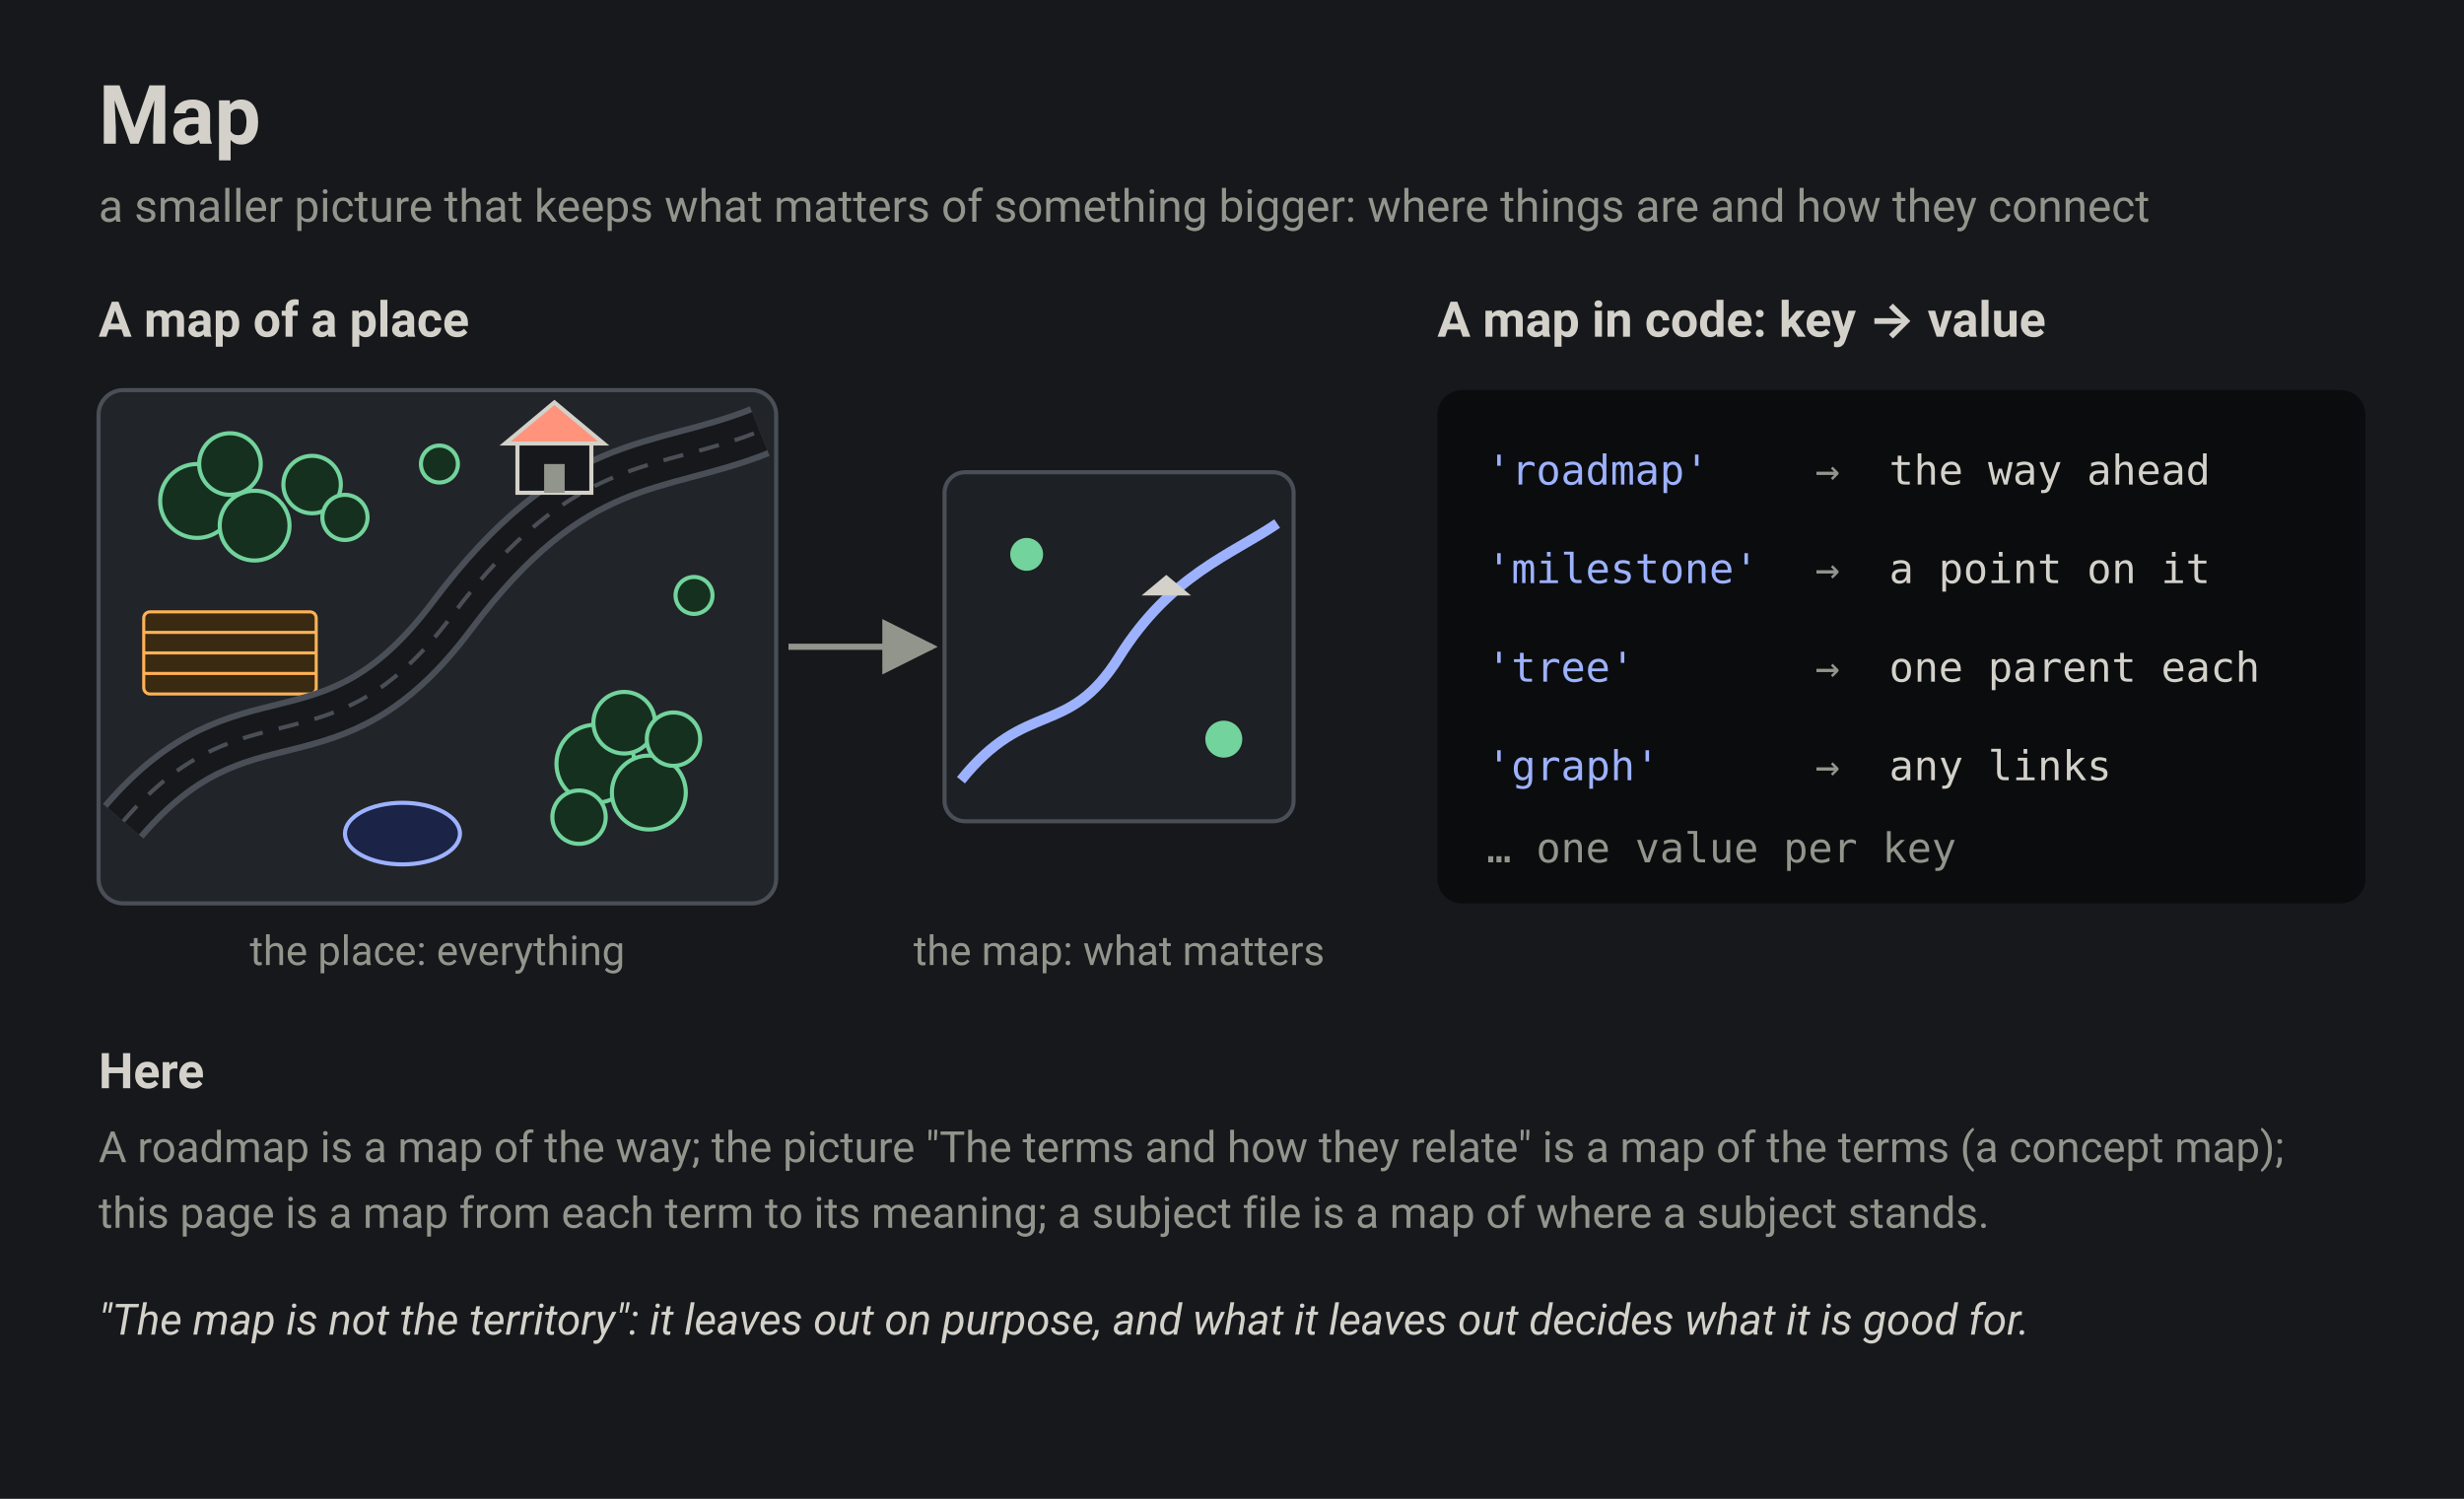
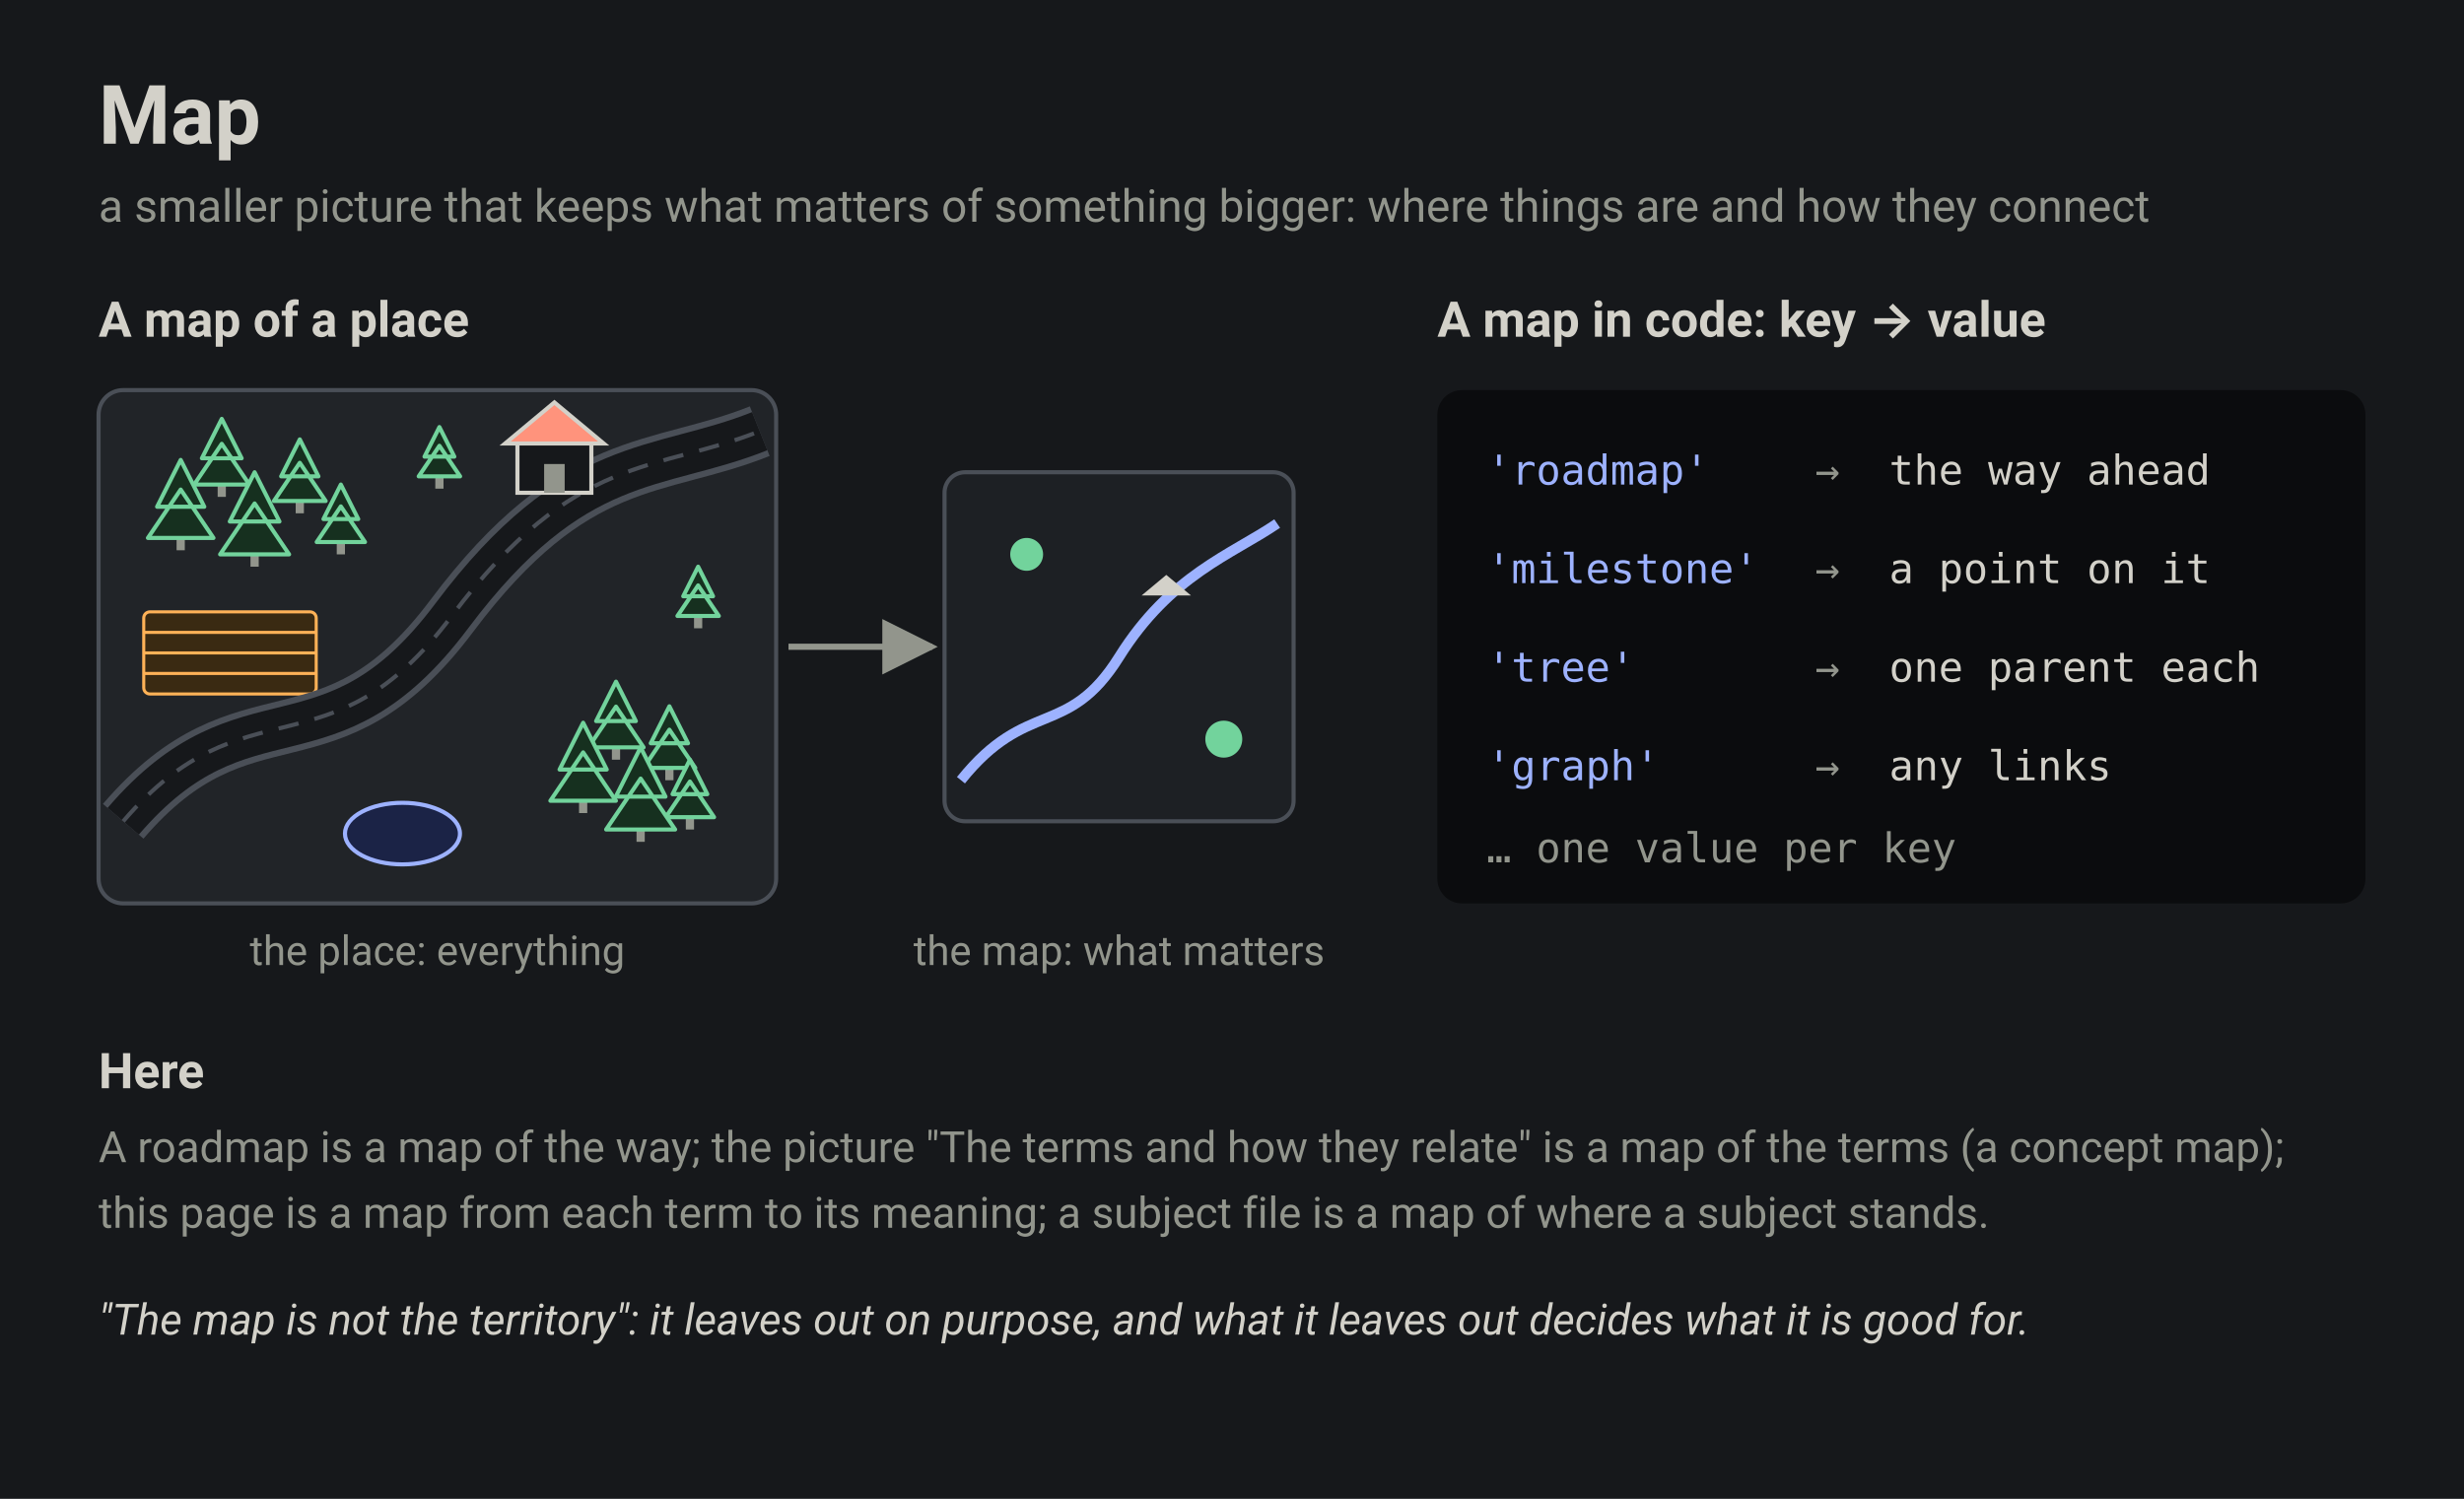
<svg xmlns="http://www.w3.org/2000/svg" viewBox="0 0 1200 730" font-family="system-ui, -apple-system, 'Segoe UI', Roboto, sans-serif">
  <rect width="1200" height="730" fill="#16181b" />
  <defs>
    <marker id="a" viewBox="0 0 10 10" refX="9" refY="5" markerWidth="9" markerHeight="9" orient="auto">
      <path d="M0 0 L10 5 L0 10z" fill="#92958c" />
    </marker>
  </defs>
  <text x="48" y="70" fill="#d3d1c9" font-size="40" font-weight="700">Map</text>
  <text x="48" y="108" fill="#92958c" font-size="22">a smaller picture that keeps what matters of something bigger: where things are and how they connect</text>
  <text x="48" y="164" fill="#d3d1c9" font-size="24" font-weight="700">A map of a place</text>
  <rect x="48" y="190" width="330" height="250" rx="12" fill="#212428" stroke="#4a4f57" stroke-width="2" />
  <g fill="#3a2a12" stroke="#ffb257" stroke-width="1.5">
    <rect x="70" y="298" width="84" height="40" rx="3" />
    <path d="M70 308 H154 M70 318 H154 M70 328 H154" fill="none" />
  </g>
  <ellipse cx="196" cy="406" rx="28" ry="15" fill="#1b2346" stroke="#9db2ff" stroke-width="2" />
  <path d="M60 400 C 120 330, 160 380, 220 300 S 320 230, 370 210" fill="none" stroke="#4a4f57" stroke-width="26" />
  <path d="M60 400 C 120 330, 160 380, 220 300 S 320 230, 370 210" fill="none" stroke="#16181b" stroke-width="20" />
  <path d="M60 400 C 120 330, 160 380, 220 300 S 320 230, 370 210" fill="none" stroke="#4a4f57" stroke-width="2" stroke-dasharray="10 8" />
-   <g fill="#16301f" stroke="#72d39c" stroke-width="2">
-     <circle cx="96" cy="244" r="18" />
-     <circle cx="124" cy="256" r="17" />
-     <circle cx="112" cy="226" r="15" />
-     <circle cx="152" cy="236" r="14" />
-     <circle cx="168" cy="252" r="11" />
-     <circle cx="290" cy="372" r="19" />
-     <circle cx="316" cy="386" r="18" />
-     <circle cx="304" cy="352" r="15" />
-     <circle cx="328" cy="360" r="13" />
-     <circle cx="282" cy="398" r="13" />
-     <circle cx="214" cy="226" r="9" />
-     <circle cx="338" cy="290" r="9" />
+   <g fill="#16301f" stroke="#72d39c" stroke-width="2" stroke-linejoin="round">
+     <rect x="212" y="232" width="4" height="6" fill="#92958c" stroke="none" />
+     <path d="M203.92 232 L214 217.12 L224.08 232 Z M206.742 222.4 L214 208 L221.258 222.4 Z" />
+     <rect x="106" y="236" width="4" height="6" fill="#92958c" stroke="none" />
+     <path d="M94.56 236 L108 216.16 L121.44 236 Z M98.323 223.2 L108 204 L117.677 223.2 Z" />
+     <rect x="144" y="244" width="4" height="6" fill="#92958c" stroke="none" />
+     <path d="M133.4 244 L146 225.4 L158.6 244 Z M136.928 232 L146 214 L155.072 232 Z" />
+     <rect x="86" y="262" width="4" height="6" fill="#92958c" stroke="none" />
+     <path d="M72.04 262 L88 238.44 L103.96 262 Z M76.509 246.8 L88 224 L99.491 246.8 Z" />
+     <rect x="164" y="264" width="4" height="6" fill="#92958c" stroke="none" />
+     <path d="M154.24 264 L166 246.64 L177.76 264 Z M157.533 252.8 L166 236 L174.467 252.8 Z" />
+     <rect x="122" y="270" width="4" height="6" fill="#92958c" stroke="none" />
+     <path d="M107.2 270 L124 245.2 L140.8 270 Z M111.904 254 L124 230 L136.096 254 Z" />
+     <rect x="338" y="300" width="4" height="6" fill="#92958c" stroke="none" />
+     <path d="M329.92 300 L340 285.12 L350.08 300 Z M332.742 290.4 L340 276 L347.258 290.4 Z" />
+     <rect x="298" y="364" width="4" height="6" fill="#92958c" stroke="none" />
+     <path d="M286.56 364 L300 344.16 L313.44 364 Z M290.323 351.2 L300 332 L309.677 351.2 Z" />
+     <rect x="324" y="374" width="4" height="6" fill="#92958c" stroke="none" />
+     <path d="M313.4 374 L326 355.4 L338.6 374 Z M316.928 362 L326 344 L335.072 362 Z" />
+     <rect x="282" y="390" width="4" height="6" fill="#92958c" stroke="none" />
+     <path d="M268.04 390 L284 366.44 L299.96 390 Z M272.509 374.8 L284 352 L295.491 374.8 Z" />
+     <rect x="334" y="398" width="4" height="6" fill="#92958c" stroke="none" />
+     <path d="M324.24 398 L336 380.64 L347.76 398 Z M327.533 386.8 L336 370 L344.467 386.8 Z" />
+     <rect x="310" y="404" width="4" height="6" fill="#92958c" stroke="none" />
+     <path d="M295.2 404 L312 379.2 L328.8 404 Z M299.904 388 L312 364 L324.096 388 Z" />
  </g>
  <g stroke="#d3d1c9" stroke-width="2">
    <rect x="252" y="214" width="36" height="26" fill="#16181b" />
    <path d="M246 216 L270 196 L294 216 Z" fill="#ff937c" />
    <rect x="265" y="226" width="10" height="14" fill="#92958c" stroke="none" />
  </g>
  <text x="213" y="470" fill="#92958c" font-size="20" text-anchor="middle">the place: everything</text>
  <line x1="384" y1="315" x2="454" y2="315" stroke="#92958c" stroke-width="3" marker-end="url(#a)" />
  <rect x="460" y="230" width="170" height="170" rx="10" fill="#1d2024" stroke="#4a4f57" stroke-width="2" />
  <path d="M468 380 C 500 340, 520 360, 545 320 S 600 270, 622 255" fill="none" stroke="#9db2ff" stroke-width="5" />
  <path d="M556 290 l12 -10 12 10z" fill="#d3d1c9" />
  <circle cx="500" cy="270" r="8" fill="#72d39c" />
  <circle cx="596" cy="360" r="9" fill="#72d39c" />
  <text x="545" y="470" fill="#92958c" font-size="20" text-anchor="middle">the map: what matters</text>
  <text x="700" y="164" fill="#d3d1c9" font-size="24" font-weight="700">A map in code: key → value</text>
  <g font-family="ui-monospace, 'JetBrains Mono', Menlo, monospace" font-size="20">
    <rect x="700" y="190" width="452" height="250" rx="12" fill="#0b0c0e" />
    <text x="724" y="236" fill="#9db2ff">'roadmap'</text>
    <text x="884" y="236" fill="#92958c">→</text>
    <text x="920" y="236" fill="#d3d1c9">the way ahead</text>
    <text x="724" y="284" fill="#9db2ff">'milestone'</text>
    <text x="884" y="284" fill="#92958c">→</text>
    <text x="920" y="284" fill="#d3d1c9">a point on it</text>
    <text x="724" y="332" fill="#9db2ff">'tree'</text>
    <text x="884" y="332" fill="#92958c">→</text>
    <text x="920" y="332" fill="#d3d1c9">one parent each</text>
    <text x="724" y="380" fill="#9db2ff">'graph'</text>
    <text x="884" y="380" fill="#92958c">→</text>
    <text x="920" y="380" fill="#d3d1c9">any links</text>
    <text x="724" y="420" fill="#92958c">…  one value per key</text>
  </g>
  <text x="48" y="530" fill="#d3d1c9" font-size="24" font-weight="700">Here</text>
  <text x="48" y="566" fill="#92958c" font-size="21">A roadmap is a map of the way; the picture "The terms and how they relate" is a map of the terms (a concept map);</text>
  <text x="48" y="598" fill="#92958c" font-size="21">this page is a map from each term to its meaning; a subject file is a map of where a subject stands.</text>
  <text x="48" y="650" fill="#d3d1c9" font-size="21" font-style="italic">"The map is not the territory": it leaves out on purpose, and what it leaves out decides what it is good for.</text>
</svg>
